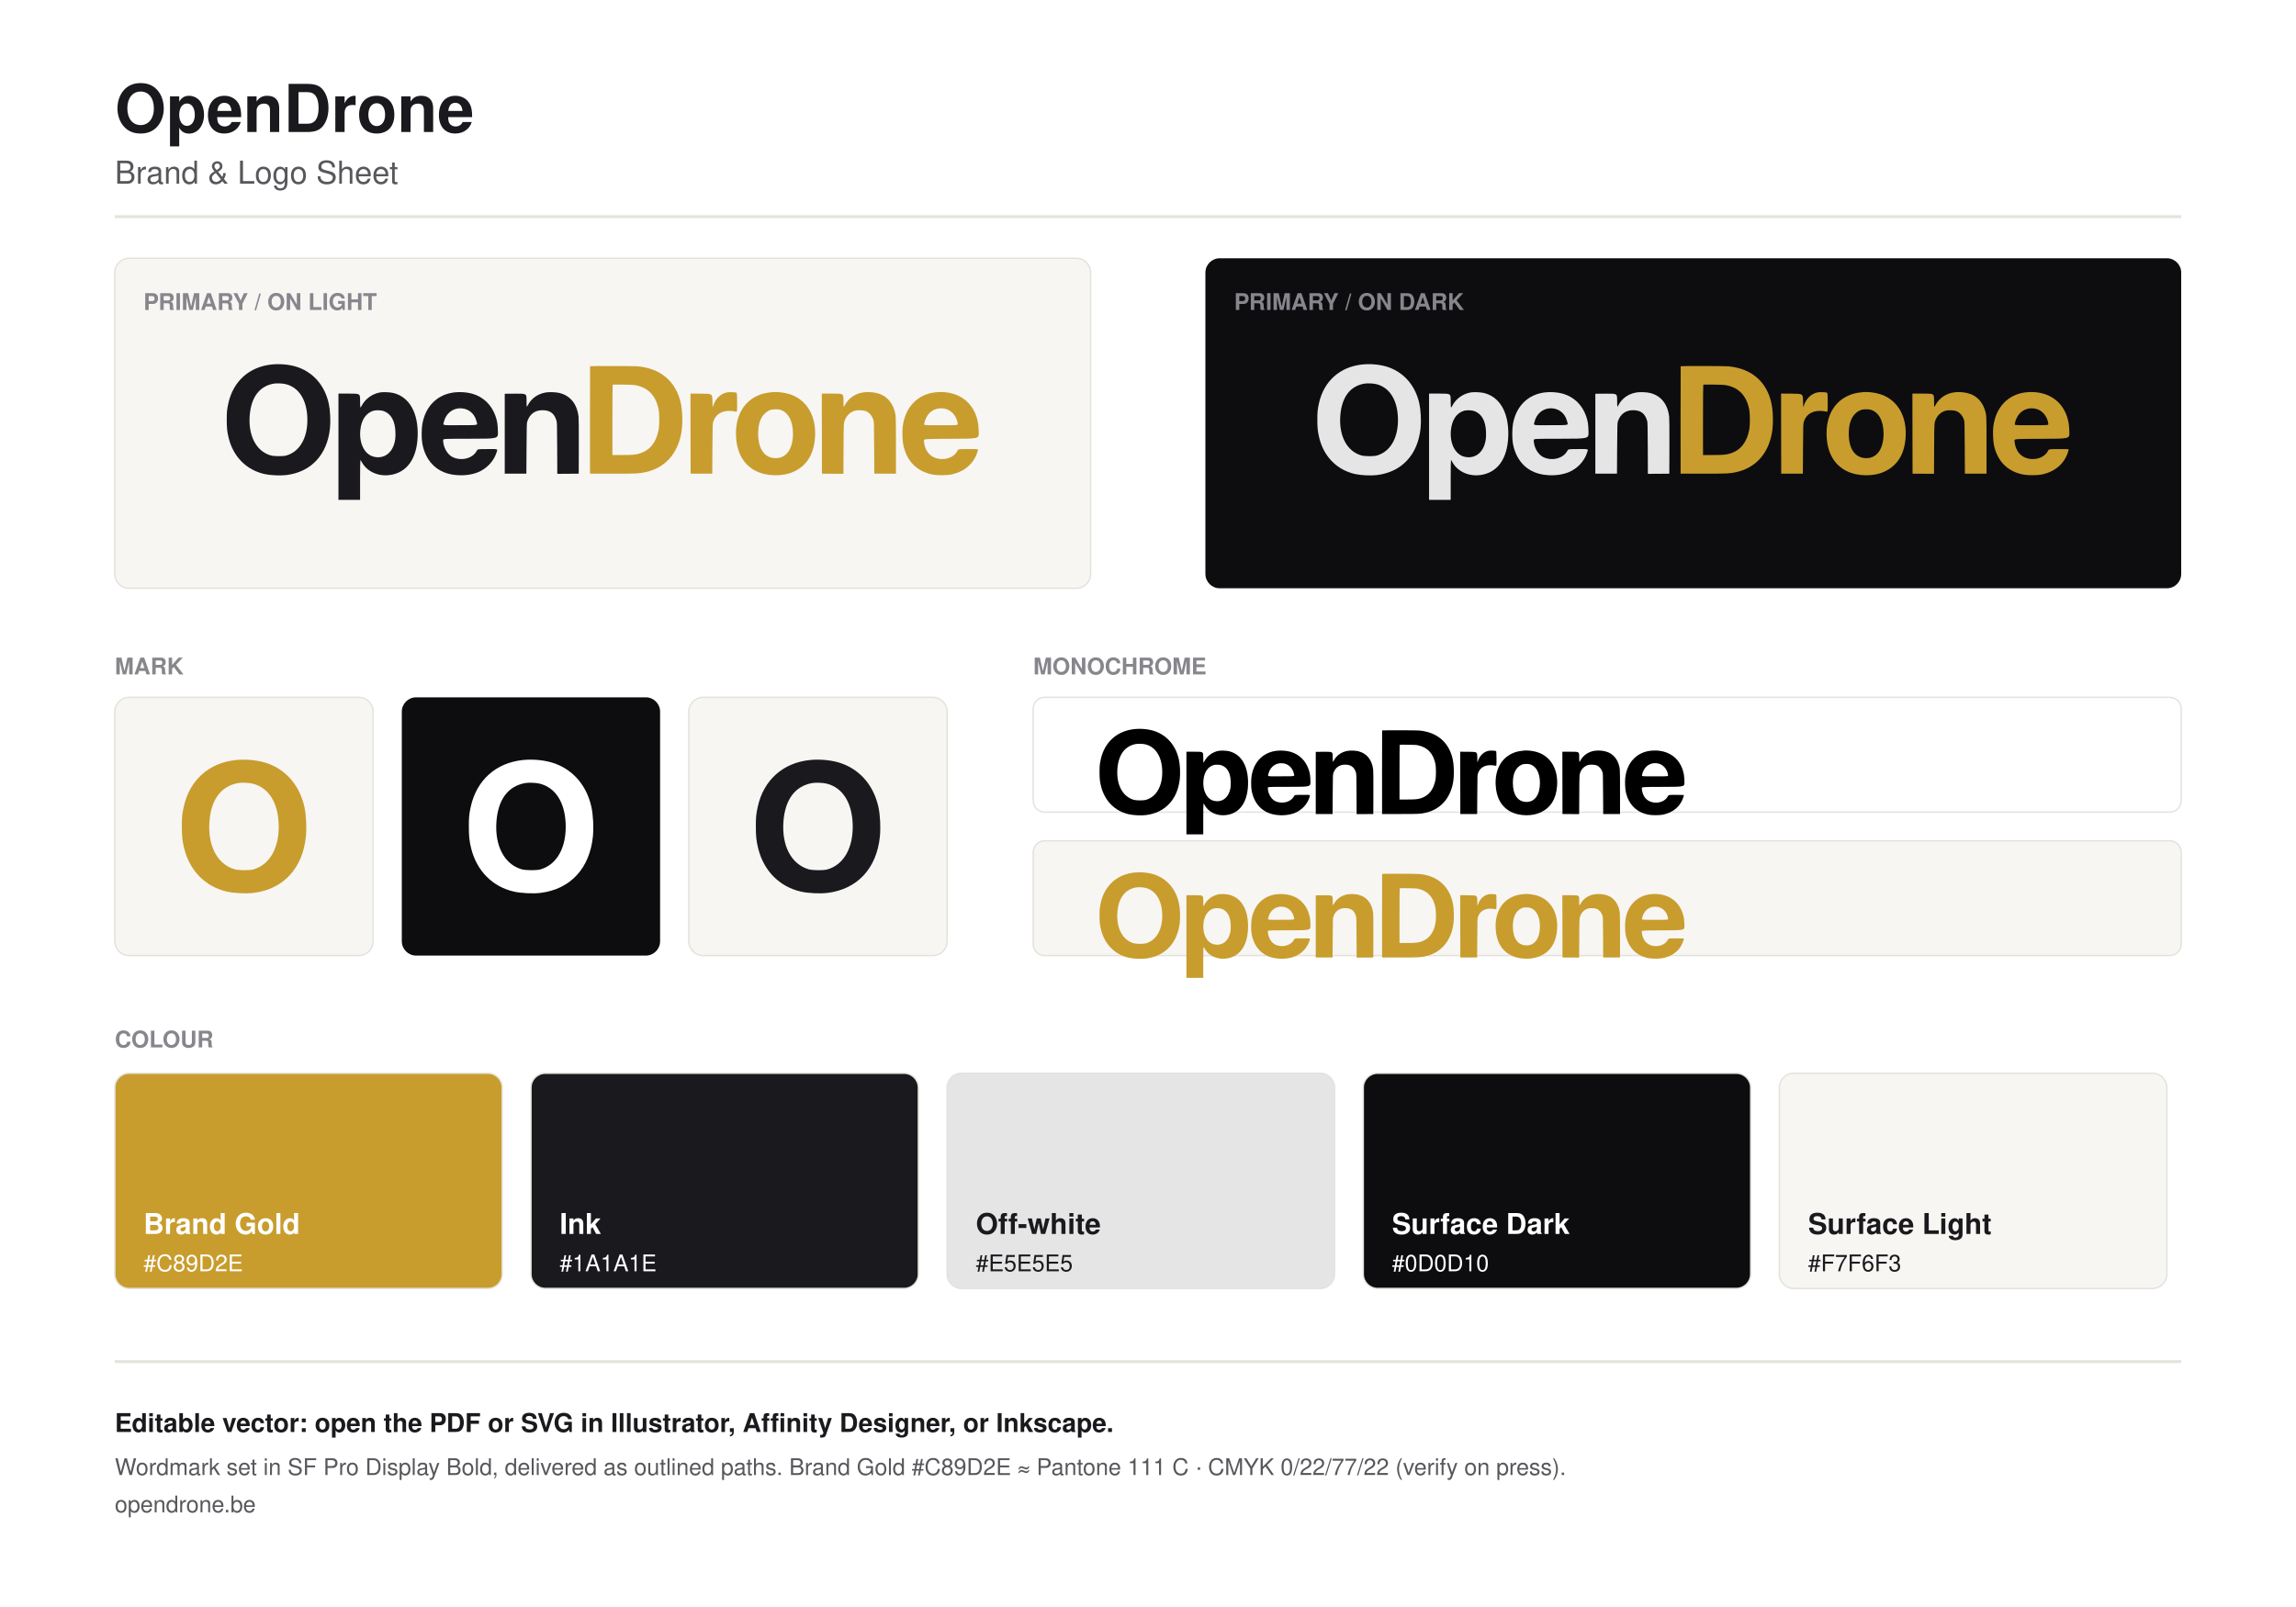
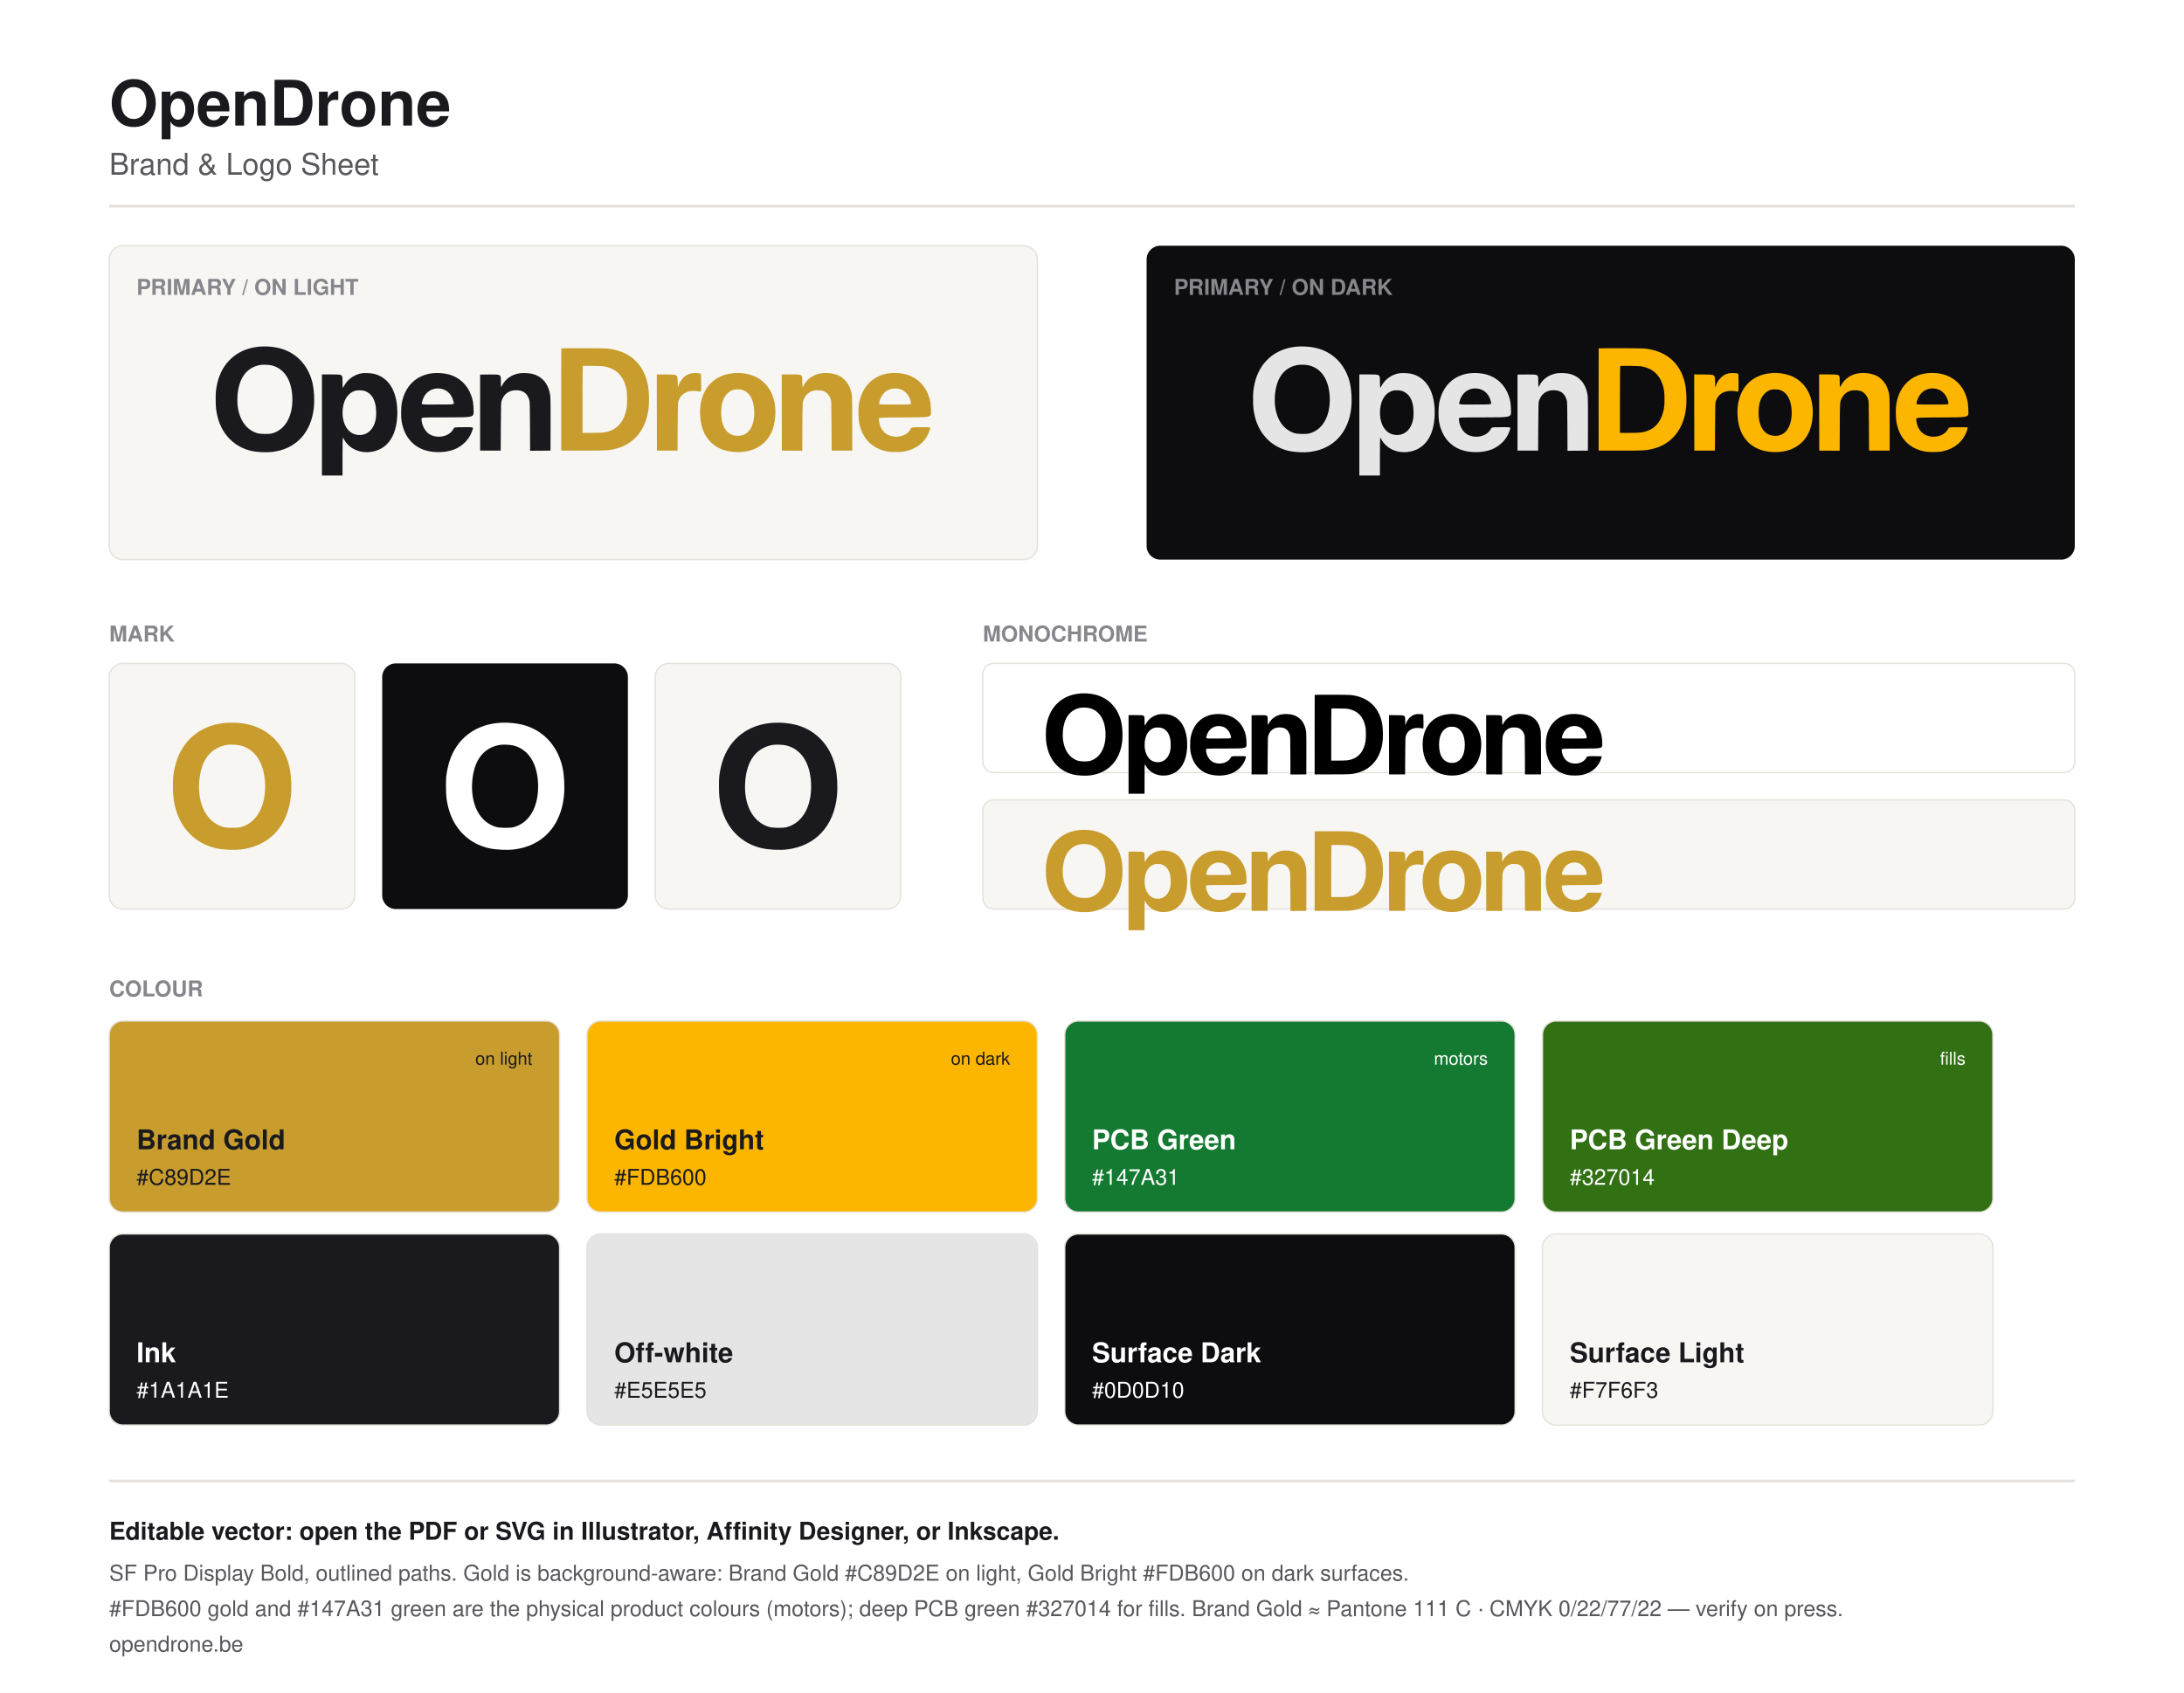
- <svg xmlns="http://www.w3.org/2000/svg" viewBox="0 0 1600 1120" font-family="SF Pro Display, Helvetica, Arial, sans-serif">
-   <rect width="1600" height="1120" fill="#ffffff" />
+ <svg xmlns="http://www.w3.org/2000/svg" viewBox="0 0 1600 1240" font-family="SF Pro Display, Helvetica, Arial, sans-serif">
+   <rect width="1600" height="1240" fill="#ffffff" />
  <text x="80" y="92" font-size="46" fill="#1a1a1e" font-weight="700" text-anchor="start" font-family="SF Pro Display, Helvetica, Arial, sans-serif">OpenDrone</text>
  <text x="80" y="128" font-size="22" fill="#57575c" font-weight="400" text-anchor="start" font-family="SF Pro Display, Helvetica, Arial, sans-serif">Brand &amp; Logo Sheet</text>
  <rect x="80" y="150" width="1440" height="2" fill="#e5e2dc" />
  <rect x="80" y="180" width="680" height="230" rx="10" fill="#f7f6f3" stroke="#e5e2dc" />
  <svg x="150" y="250" width="540" height="102.15" viewBox="-36 -17.32 2472 467.64">
    <g transform="translate(0,433) scale(0.1,-0.1)" fill-rule="evenodd">
      <path fill="#1a1a1e" d="M1440 4319 c-715 -74 -1228 -534 -1383 -1240 -43 -197 -52 -281 -51 -529 0 -261 14 -388 65 -590 151 -590 565 -1005 1132 -1135 189 -43 510 -59 707 -34 792 98 1304 650 1390 1498 23 237 7 569 -39 781 -122 555 -466 969 -961 1153 -241 89 -567 126 -860 96z m455 -629 c412 -106 660 -495 682 -1065 24 -628 -234 -1090 -677 -1212 -103 -28 -388 -26 -493 5 -459 133 -718 627 -668 1273 46 580 305 929 754 1015 100 19 298 11 402 -16z" />
      <path fill="#1a1a1e" d="M4910 3429 c-254 -39 -488 -206 -601 -431 -16 -32 -34 -56 -39 -53 -6 4 -10 95 -10 226 0 219 0 219 -345 219 l-345 0 0 -1695 0 -1695 345 0 345 0 0 629 c0 392 4 632 10 636 5 3 19 -14 31 -37 157 -309 504 -481 884 -439 558 63 887 510 912 1241 25 744 -263 1255 -778 1380 -99 24 -312 34 -409 19z m102 -596 c235 -86 364 -313 375 -665 6 -181 -5 -284 -47 -408 -102 -307 -359 -458 -651 -382 -290 76 -464 427 -421 851 32 326 187 550 425 616 76 21 245 15 319 -12z" />
      <path fill="#1a1a1e" d="M7262 3428 c-536 -67 -908 -433 -1014 -997 -29 -151 -31 -473 -5 -621 97 -556 443 -918 957 -1003 292 -49 599 -20 832 78 270 114 488 345 576 611 46 137 75 124 -282 124 -315 0 -315 0 -347 -60 -130 -245 -504 -334 -781 -188 -161 85 -288 318 -288 528 0 50 0 50 876 50 877 0 877 0 871 223 -6 244 -21 342 -78 504 -126 356 -386 606 -736 709 -167 48 -397 65 -581 42z m326 -523 c192 -46 334 -192 386 -400 33 -134 93 -120 -516 -123 -613 -3 -555 -15 -522 112 78 308 353 481 652 411z" />
      <path fill="#1a1a1e" d="M10185 3426 c-252 -42 -460 -187 -570 -399 -16 -31 -33 -57 -37 -57 -5 0 -8 95 -8 210 0 210 0 210 -347 208 l-348 -3 0 -1275 0 -1275 345 0 345 0 5 805 c5 744 7 809 24 860 78 237 245 360 486 360 241 0 379 -104 446 -335 16 -54 18 -137 22 -878 l3 -817 342 2 342 3 3 860 c2 569 -1 892 -8 955 -46 406 -262 675 -610 760 -110 27 -323 35 -435 16z" />
      <path fill="#c89d2e" d="M11597 4263 c-2 -5 -4 -777 -3 -1718 l1 -1710 735 0 c770 0 823 3 1029 47 621 132 1034 585 1150 1258 48 281 40 684 -19 952 -153 685 -637 1098 -1366 1168 -125 12 -1521 14 -1527 3z m1478 -611 c397 -87 630 -345 712 -786 24 -128 24 -483 0 -616 -74 -406 -268 -657 -589 -765 -135 -45 -243 -55 -580 -55 l-308 0 0 1118 c0 615 3 1122 8 1126 4 5 156 6 337 3 278 -4 344 -8 420 -25z" />
      <path fill="#c89d2e" d="M15953 3426 c-202 -47 -360 -205 -431 -435 -17 -56 -17 -56 -22 169 -5 225 -5 225 -353 228 l-347 2 2 -1277 3 -1278 345 0 345 0 5 800 c5 800 5 800 32 874 68 186 198 290 401 322 82 13 226 6 305 -14 52 -14 52 -14 50 291 -3 306 -3 306 -33 314 -58 17 -237 19 -302 4z" />
      <path fill="#c89d2e" d="M17375 3433 c-205 -24 -314 -52 -452 -118 -452 -214 -694 -674 -670 -1275 22 -536 239 -920 634 -1119 350 -176 867 -184 1218 -17 406 192 625 544 667 1068 49 623 -198 1122 -666 1344 -202 95 -505 144 -731 117z m264 -554 c269 -62 431 -351 431 -769 0 -482 -208 -779 -547 -780 -355 0 -563 286 -563 777 0 305 70 515 217 653 62 58 140 103 210 119 53 12 199 13 252 0z" />
      <path fill="#c89d2e" d="M20321 3429 c-259 -33 -487 -191 -600 -416 -12 -24 -26 -43 -31 -43 -6 0 -10 80 -10 210 0 210 0 210 -345 210 l-345 0 2 -1277 3 -1278 342 -2 342 -2 4 792 c4 858 3 834 61 962 63 136 190 237 334 266 78 15 240 7 302 -15 116 -42 207 -141 252 -275 23 -66 23 -68 28 -896 l5 -830 345 0 345 0 0 900 c0 977 0 968 -57 1145 -60 187 -179 343 -335 439 -156 96 -412 140 -642 110z" />
      <path fill="#c89d2e" d="M22600 3429 c-566 -65 -963 -492 -1030 -1107 -17 -153 -7 -435 19 -563 108 -529 439 -861 954 -955 127 -24 416 -23 547 0 439 79 759 352 870 743 10 34 16 64 12 67 -3 3 -145 6 -316 6 -311 0 -311 0 -345 -65 -149 -289 -642 -344 -887 -99 -103 102 -167 258 -176 429 -3 60 -3 60 876 63 879 2 879 2 873 205 -6 224 -22 339 -69 487 -179 561 -686 862 -1328 789z m329 -524 c206 -49 366 -239 397 -475 7 -50 7 -50 -535 -50 -541 0 -541 0 -535 43 20 132 90 272 181 358 126 120 310 167 492 124z" />
    </g>
  </svg>
  <text x="100" y="216" font-size="16" fill="#86868c" font-weight="600" text-anchor="start" font-family="SF Pro Display, Helvetica, Arial, sans-serif">PRIMARY / ON LIGHT</text>
  <rect x="840" y="180" width="680" height="230" rx="10" fill="#0d0d10" />
  <svg x="910" y="250" width="540" height="102.15" viewBox="-36 -17.32 2472 467.64">
    <g transform="translate(0,433) scale(0.1,-0.1)" fill-rule="evenodd">
      <path fill="#e5e5e5" d="M1440 4319 c-715 -74 -1228 -534 -1383 -1240 -43 -197 -52 -281 -51 -529 0 -261 14 -388 65 -590 151 -590 565 -1005 1132 -1135 189 -43 510 -59 707 -34 792 98 1304 650 1390 1498 23 237 7 569 -39 781 -122 555 -466 969 -961 1153 -241 89 -567 126 -860 96z m455 -629 c412 -106 660 -495 682 -1065 24 -628 -234 -1090 -677 -1212 -103 -28 -388 -26 -493 5 -459 133 -718 627 -668 1273 46 580 305 929 754 1015 100 19 298 11 402 -16z" />
      <path fill="#e5e5e5" d="M4910 3429 c-254 -39 -488 -206 -601 -431 -16 -32 -34 -56 -39 -53 -6 4 -10 95 -10 226 0 219 0 219 -345 219 l-345 0 0 -1695 0 -1695 345 0 345 0 0 629 c0 392 4 632 10 636 5 3 19 -14 31 -37 157 -309 504 -481 884 -439 558 63 887 510 912 1241 25 744 -263 1255 -778 1380 -99 24 -312 34 -409 19z m102 -596 c235 -86 364 -313 375 -665 6 -181 -5 -284 -47 -408 -102 -307 -359 -458 -651 -382 -290 76 -464 427 -421 851 32 326 187 550 425 616 76 21 245 15 319 -12z" />
      <path fill="#e5e5e5" d="M7262 3428 c-536 -67 -908 -433 -1014 -997 -29 -151 -31 -473 -5 -621 97 -556 443 -918 957 -1003 292 -49 599 -20 832 78 270 114 488 345 576 611 46 137 75 124 -282 124 -315 0 -315 0 -347 -60 -130 -245 -504 -334 -781 -188 -161 85 -288 318 -288 528 0 50 0 50 876 50 877 0 877 0 871 223 -6 244 -21 342 -78 504 -126 356 -386 606 -736 709 -167 48 -397 65 -581 42z m326 -523 c192 -46 334 -192 386 -400 33 -134 93 -120 -516 -123 -613 -3 -555 -15 -522 112 78 308 353 481 652 411z" />
      <path fill="#e5e5e5" d="M10185 3426 c-252 -42 -460 -187 -570 -399 -16 -31 -33 -57 -37 -57 -5 0 -8 95 -8 210 0 210 0 210 -347 208 l-348 -3 0 -1275 0 -1275 345 0 345 0 5 805 c5 744 7 809 24 860 78 237 245 360 486 360 241 0 379 -104 446 -335 16 -54 18 -137 22 -878 l3 -817 342 2 342 3 3 860 c2 569 -1 892 -8 955 -46 406 -262 675 -610 760 -110 27 -323 35 -435 16z" />
-       <path fill="#c89d2e" d="M11597 4263 c-2 -5 -4 -777 -3 -1718 l1 -1710 735 0 c770 0 823 3 1029 47 621 132 1034 585 1150 1258 48 281 40 684 -19 952 -153 685 -637 1098 -1366 1168 -125 12 -1521 14 -1527 3z m1478 -611 c397 -87 630 -345 712 -786 24 -128 24 -483 0 -616 -74 -406 -268 -657 -589 -765 -135 -45 -243 -55 -580 -55 l-308 0 0 1118 c0 615 3 1122 8 1126 4 5 156 6 337 3 278 -4 344 -8 420 -25z" />
-       <path fill="#c89d2e" d="M15953 3426 c-202 -47 -360 -205 -431 -435 -17 -56 -17 -56 -22 169 -5 225 -5 225 -353 228 l-347 2 2 -1277 3 -1278 345 0 345 0 5 800 c5 800 5 800 32 874 68 186 198 290 401 322 82 13 226 6 305 -14 52 -14 52 -14 50 291 -3 306 -3 306 -33 314 -58 17 -237 19 -302 4z" />
-       <path fill="#c89d2e" d="M17375 3433 c-205 -24 -314 -52 -452 -118 -452 -214 -694 -674 -670 -1275 22 -536 239 -920 634 -1119 350 -176 867 -184 1218 -17 406 192 625 544 667 1068 49 623 -198 1122 -666 1344 -202 95 -505 144 -731 117z m264 -554 c269 -62 431 -351 431 -769 0 -482 -208 -779 -547 -780 -355 0 -563 286 -563 777 0 305 70 515 217 653 62 58 140 103 210 119 53 12 199 13 252 0z" />
-       <path fill="#c89d2e" d="M20321 3429 c-259 -33 -487 -191 -600 -416 -12 -24 -26 -43 -31 -43 -6 0 -10 80 -10 210 0 210 0 210 -345 210 l-345 0 2 -1277 3 -1278 342 -2 342 -2 4 792 c4 858 3 834 61 962 63 136 190 237 334 266 78 15 240 7 302 -15 116 -42 207 -141 252 -275 23 -66 23 -68 28 -896 l5 -830 345 0 345 0 0 900 c0 977 0 968 -57 1145 -60 187 -179 343 -335 439 -156 96 -412 140 -642 110z" />
-       <path fill="#c89d2e" d="M22600 3429 c-566 -65 -963 -492 -1030 -1107 -17 -153 -7 -435 19 -563 108 -529 439 -861 954 -955 127 -24 416 -23 547 0 439 79 759 352 870 743 10 34 16 64 12 67 -3 3 -145 6 -316 6 -311 0 -311 0 -345 -65 -149 -289 -642 -344 -887 -99 -103 102 -167 258 -176 429 -3 60 -3 60 876 63 879 2 879 2 873 205 -6 224 -22 339 -69 487 -179 561 -686 862 -1328 789z m329 -524 c206 -49 366 -239 397 -475 7 -50 7 -50 -535 -50 -541 0 -541 0 -535 43 20 132 90 272 181 358 126 120 310 167 492 124z" />
+       <path fill="#fdb600" d="M11597 4263 c-2 -5 -4 -777 -3 -1718 l1 -1710 735 0 c770 0 823 3 1029 47 621 132 1034 585 1150 1258 48 281 40 684 -19 952 -153 685 -637 1098 -1366 1168 -125 12 -1521 14 -1527 3z m1478 -611 c397 -87 630 -345 712 -786 24 -128 24 -483 0 -616 -74 -406 -268 -657 -589 -765 -135 -45 -243 -55 -580 -55 l-308 0 0 1118 c0 615 3 1122 8 1126 4 5 156 6 337 3 278 -4 344 -8 420 -25z" />
+       <path fill="#fdb600" d="M15953 3426 c-202 -47 -360 -205 -431 -435 -17 -56 -17 -56 -22 169 -5 225 -5 225 -353 228 l-347 2 2 -1277 3 -1278 345 0 345 0 5 800 c5 800 5 800 32 874 68 186 198 290 401 322 82 13 226 6 305 -14 52 -14 52 -14 50 291 -3 306 -3 306 -33 314 -58 17 -237 19 -302 4z" />
+       <path fill="#fdb600" d="M17375 3433 c-205 -24 -314 -52 -452 -118 -452 -214 -694 -674 -670 -1275 22 -536 239 -920 634 -1119 350 -176 867 -184 1218 -17 406 192 625 544 667 1068 49 623 -198 1122 -666 1344 -202 95 -505 144 -731 117z m264 -554 c269 -62 431 -351 431 -769 0 -482 -208 -779 -547 -780 -355 0 -563 286 -563 777 0 305 70 515 217 653 62 58 140 103 210 119 53 12 199 13 252 0z" />
+       <path fill="#fdb600" d="M20321 3429 c-259 -33 -487 -191 -600 -416 -12 -24 -26 -43 -31 -43 -6 0 -10 80 -10 210 0 210 0 210 -345 210 l-345 0 2 -1277 3 -1278 342 -2 342 -2 4 792 c4 858 3 834 61 962 63 136 190 237 334 266 78 15 240 7 302 -15 116 -42 207 -141 252 -275 23 -66 23 -68 28 -896 l5 -830 345 0 345 0 0 900 c0 977 0 968 -57 1145 -60 187 -179 343 -335 439 -156 96 -412 140 -642 110z" />
+       <path fill="#fdb600" d="M22600 3429 c-566 -65 -963 -492 -1030 -1107 -17 -153 -7 -435 19 -563 108 -529 439 -861 954 -955 127 -24 416 -23 547 0 439 79 759 352 870 743 10 34 16 64 12 67 -3 3 -145 6 -316 6 -311 0 -311 0 -345 -65 -149 -289 -642 -344 -887 -99 -103 102 -167 258 -176 429 -3 60 -3 60 876 63 879 2 879 2 873 205 -6 224 -22 339 -69 487 -179 561 -686 862 -1328 789z m329 -524 c206 -49 366 -239 397 -475 7 -50 7 -50 -535 -50 -541 0 -541 0 -535 43 20 132 90 272 181 358 126 120 310 167 492 124z" />
    </g>
  </svg>
  <text x="860" y="216" font-size="16" fill="#86868c" font-weight="600" text-anchor="start" font-family="SF Pro Display, Helvetica, Arial, sans-serif">PRIMARY / ON DARK</text>
  <text x="80" y="470" font-size="16" fill="#86868c" font-weight="600" text-anchor="start" font-family="SF Pro Display, Helvetica, Arial, sans-serif">MARK</text>
  <rect x="80" y="486" width="180" height="180" rx="10" fill="#f7f6f3" stroke="#e5e2dc" />
  <svg x="120" y="526" width="100" height="100" viewBox="-25 -13 381 381">
    <g transform="translate(0,433) scale(0.1,-0.1)" fill="#c89d2e" fill-rule="evenodd">
      <path d="M1440 4319 c-715 -74 -1228 -534 -1383 -1240 -43 -197 -52 -281 -51 -529 0 -261 14 -388 65 -590 151 -590 565 -1005 1132 -1135 189 -43 510 -59 707 -34 792 98 1304 650 1390 1498 23 237 7 569 -39 781 -122 555 -466 969 -961 1153 -241 89 -567 126 -860 96z m455 -629 c412 -106 660 -495 682 -1065 24 -628 -234 -1090 -677 -1212 -103 -28 -388 -26 -493 5 -459 133 -718 627 -668 1273 46 580 305 929 754 1015 100 19 298 11 402 -16z" />
    </g>
  </svg>
  <rect x="280" y="486" width="180" height="180" rx="10" fill="#0d0d10" />
  <svg x="320" y="526" width="100" height="100" viewBox="-25 -13 381 381">
    <g transform="translate(0,433) scale(0.1,-0.1)" fill="#ffffff" fill-rule="evenodd">
      <path d="M1440 4319 c-715 -74 -1228 -534 -1383 -1240 -43 -197 -52 -281 -51 -529 0 -261 14 -388 65 -590 151 -590 565 -1005 1132 -1135 189 -43 510 -59 707 -34 792 98 1304 650 1390 1498 23 237 7 569 -39 781 -122 555 -466 969 -961 1153 -241 89 -567 126 -860 96z m455 -629 c412 -106 660 -495 682 -1065 24 -628 -234 -1090 -677 -1212 -103 -28 -388 -26 -493 5 -459 133 -718 627 -668 1273 46 580 305 929 754 1015 100 19 298 11 402 -16z" />
    </g>
  </svg>
  <rect x="480" y="486" width="180" height="180" rx="10" fill="#f7f6f3" stroke="#e5e2dc" />
  <svg x="520" y="526" width="100" height="100" viewBox="-25 -13 381 381">
    <g transform="translate(0,433) scale(0.1,-0.1)" fill="#1a1a1e" fill-rule="evenodd">
      <path d="M1440 4319 c-715 -74 -1228 -534 -1383 -1240 -43 -197 -52 -281 -51 -529 0 -261 14 -388 65 -590 151 -590 565 -1005 1132 -1135 189 -43 510 -59 707 -34 792 98 1304 650 1390 1498 23 237 7 569 -39 781 -122 555 -466 969 -961 1153 -241 89 -567 126 -860 96z m455 -629 c412 -106 660 -495 682 -1065 24 -628 -234 -1090 -677 -1212 -103 -28 -388 -26 -493 5 -459 133 -718 627 -668 1273 46 580 305 929 754 1015 100 19 298 11 402 -16z" />
    </g>
  </svg>
  <text x="720" y="470" font-size="16" fill="#86868c" font-weight="600" text-anchor="start" font-family="SF Pro Display, Helvetica, Arial, sans-serif">MONOCHROME</text>
  <rect x="720" y="486" width="800" height="80" rx="8" fill="#ffffff" stroke="#e5e2dc" />
  <svg x="760" y="505" width="420" height="79.45" viewBox="-36 -17.32 2472 467.64">
    <g transform="translate(0,433) scale(0.1,-0.1)" fill-rule="evenodd">
      <path fill="#000000" d="M1440 4319 c-715 -74 -1228 -534 -1383 -1240 -43 -197 -52 -281 -51 -529 0 -261 14 -388 65 -590 151 -590 565 -1005 1132 -1135 189 -43 510 -59 707 -34 792 98 1304 650 1390 1498 23 237 7 569 -39 781 -122 555 -466 969 -961 1153 -241 89 -567 126 -860 96z m455 -629 c412 -106 660 -495 682 -1065 24 -628 -234 -1090 -677 -1212 -103 -28 -388 -26 -493 5 -459 133 -718 627 -668 1273 46 580 305 929 754 1015 100 19 298 11 402 -16z" />
      <path fill="#000000" d="M4910 3429 c-254 -39 -488 -206 -601 -431 -16 -32 -34 -56 -39 -53 -6 4 -10 95 -10 226 0 219 0 219 -345 219 l-345 0 0 -1695 0 -1695 345 0 345 0 0 629 c0 392 4 632 10 636 5 3 19 -14 31 -37 157 -309 504 -481 884 -439 558 63 887 510 912 1241 25 744 -263 1255 -778 1380 -99 24 -312 34 -409 19z m102 -596 c235 -86 364 -313 375 -665 6 -181 -5 -284 -47 -408 -102 -307 -359 -458 -651 -382 -290 76 -464 427 -421 851 32 326 187 550 425 616 76 21 245 15 319 -12z" />
      <path fill="#000000" d="M7262 3428 c-536 -67 -908 -433 -1014 -997 -29 -151 -31 -473 -5 -621 97 -556 443 -918 957 -1003 292 -49 599 -20 832 78 270 114 488 345 576 611 46 137 75 124 -282 124 -315 0 -315 0 -347 -60 -130 -245 -504 -334 -781 -188 -161 85 -288 318 -288 528 0 50 0 50 876 50 877 0 877 0 871 223 -6 244 -21 342 -78 504 -126 356 -386 606 -736 709 -167 48 -397 65 -581 42z m326 -523 c192 -46 334 -192 386 -400 33 -134 93 -120 -516 -123 -613 -3 -555 -15 -522 112 78 308 353 481 652 411z" />
      <path fill="#000000" d="M10185 3426 c-252 -42 -460 -187 -570 -399 -16 -31 -33 -57 -37 -57 -5 0 -8 95 -8 210 0 210 0 210 -347 208 l-348 -3 0 -1275 0 -1275 345 0 345 0 5 805 c5 744 7 809 24 860 78 237 245 360 486 360 241 0 379 -104 446 -335 16 -54 18 -137 22 -878 l3 -817 342 2 342 3 3 860 c2 569 -1 892 -8 955 -46 406 -262 675 -610 760 -110 27 -323 35 -435 16z" />
      <path fill="#000000" d="M11597 4263 c-2 -5 -4 -777 -3 -1718 l1 -1710 735 0 c770 0 823 3 1029 47 621 132 1034 585 1150 1258 48 281 40 684 -19 952 -153 685 -637 1098 -1366 1168 -125 12 -1521 14 -1527 3z m1478 -611 c397 -87 630 -345 712 -786 24 -128 24 -483 0 -616 -74 -406 -268 -657 -589 -765 -135 -45 -243 -55 -580 -55 l-308 0 0 1118 c0 615 3 1122 8 1126 4 5 156 6 337 3 278 -4 344 -8 420 -25z" />
      <path fill="#000000" d="M15953 3426 c-202 -47 -360 -205 -431 -435 -17 -56 -17 -56 -22 169 -5 225 -5 225 -353 228 l-347 2 2 -1277 3 -1278 345 0 345 0 5 800 c5 800 5 800 32 874 68 186 198 290 401 322 82 13 226 6 305 -14 52 -14 52 -14 50 291 -3 306 -3 306 -33 314 -58 17 -237 19 -302 4z" />
      <path fill="#000000" d="M17375 3433 c-205 -24 -314 -52 -452 -118 -452 -214 -694 -674 -670 -1275 22 -536 239 -920 634 -1119 350 -176 867 -184 1218 -17 406 192 625 544 667 1068 49 623 -198 1122 -666 1344 -202 95 -505 144 -731 117z m264 -554 c269 -62 431 -351 431 -769 0 -482 -208 -779 -547 -780 -355 0 -563 286 -563 777 0 305 70 515 217 653 62 58 140 103 210 119 53 12 199 13 252 0z" />
      <path fill="#000000" d="M20321 3429 c-259 -33 -487 -191 -600 -416 -12 -24 -26 -43 -31 -43 -6 0 -10 80 -10 210 0 210 0 210 -345 210 l-345 0 2 -1277 3 -1278 342 -2 342 -2 4 792 c4 858 3 834 61 962 63 136 190 237 334 266 78 15 240 7 302 -15 116 -42 207 -141 252 -275 23 -66 23 -68 28 -896 l5 -830 345 0 345 0 0 900 c0 977 0 968 -57 1145 -60 187 -179 343 -335 439 -156 96 -412 140 -642 110z" />
      <path fill="#000000" d="M22600 3429 c-566 -65 -963 -492 -1030 -1107 -17 -153 -7 -435 19 -563 108 -529 439 -861 954 -955 127 -24 416 -23 547 0 439 79 759 352 870 743 10 34 16 64 12 67 -3 3 -145 6 -316 6 -311 0 -311 0 -345 -65 -149 -289 -642 -344 -887 -99 -103 102 -167 258 -176 429 -3 60 -3 60 876 63 879 2 879 2 873 205 -6 224 -22 339 -69 487 -179 561 -686 862 -1328 789z m329 -524 c206 -49 366 -239 397 -475 7 -50 7 -50 -535 -50 -541 0 -541 0 -535 43 20 132 90 272 181 358 126 120 310 167 492 124z" />
    </g>
  </svg>
  <rect x="720" y="586" width="800" height="80" rx="8" fill="#f7f6f3" stroke="#e5e2dc" />
  <svg x="760" y="605" width="420" height="79.45" viewBox="-36 -17.32 2472 467.64">
    <g transform="translate(0,433) scale(0.1,-0.1)" fill-rule="evenodd">
      <path fill="#c89d2e" d="M1440 4319 c-715 -74 -1228 -534 -1383 -1240 -43 -197 -52 -281 -51 -529 0 -261 14 -388 65 -590 151 -590 565 -1005 1132 -1135 189 -43 510 -59 707 -34 792 98 1304 650 1390 1498 23 237 7 569 -39 781 -122 555 -466 969 -961 1153 -241 89 -567 126 -860 96z m455 -629 c412 -106 660 -495 682 -1065 24 -628 -234 -1090 -677 -1212 -103 -28 -388 -26 -493 5 -459 133 -718 627 -668 1273 46 580 305 929 754 1015 100 19 298 11 402 -16z" />
      <path fill="#c89d2e" d="M4910 3429 c-254 -39 -488 -206 -601 -431 -16 -32 -34 -56 -39 -53 -6 4 -10 95 -10 226 0 219 0 219 -345 219 l-345 0 0 -1695 0 -1695 345 0 345 0 0 629 c0 392 4 632 10 636 5 3 19 -14 31 -37 157 -309 504 -481 884 -439 558 63 887 510 912 1241 25 744 -263 1255 -778 1380 -99 24 -312 34 -409 19z m102 -596 c235 -86 364 -313 375 -665 6 -181 -5 -284 -47 -408 -102 -307 -359 -458 -651 -382 -290 76 -464 427 -421 851 32 326 187 550 425 616 76 21 245 15 319 -12z" />
      <path fill="#c89d2e" d="M7262 3428 c-536 -67 -908 -433 -1014 -997 -29 -151 -31 -473 -5 -621 97 -556 443 -918 957 -1003 292 -49 599 -20 832 78 270 114 488 345 576 611 46 137 75 124 -282 124 -315 0 -315 0 -347 -60 -130 -245 -504 -334 -781 -188 -161 85 -288 318 -288 528 0 50 0 50 876 50 877 0 877 0 871 223 -6 244 -21 342 -78 504 -126 356 -386 606 -736 709 -167 48 -397 65 -581 42z m326 -523 c192 -46 334 -192 386 -400 33 -134 93 -120 -516 -123 -613 -3 -555 -15 -522 112 78 308 353 481 652 411z" />
      <path fill="#c89d2e" d="M10185 3426 c-252 -42 -460 -187 -570 -399 -16 -31 -33 -57 -37 -57 -5 0 -8 95 -8 210 0 210 0 210 -347 208 l-348 -3 0 -1275 0 -1275 345 0 345 0 5 805 c5 744 7 809 24 860 78 237 245 360 486 360 241 0 379 -104 446 -335 16 -54 18 -137 22 -878 l3 -817 342 2 342 3 3 860 c2 569 -1 892 -8 955 -46 406 -262 675 -610 760 -110 27 -323 35 -435 16z" />
      <path fill="#c89d2e" d="M11597 4263 c-2 -5 -4 -777 -3 -1718 l1 -1710 735 0 c770 0 823 3 1029 47 621 132 1034 585 1150 1258 48 281 40 684 -19 952 -153 685 -637 1098 -1366 1168 -125 12 -1521 14 -1527 3z m1478 -611 c397 -87 630 -345 712 -786 24 -128 24 -483 0 -616 -74 -406 -268 -657 -589 -765 -135 -45 -243 -55 -580 -55 l-308 0 0 1118 c0 615 3 1122 8 1126 4 5 156 6 337 3 278 -4 344 -8 420 -25z" />
      <path fill="#c89d2e" d="M15953 3426 c-202 -47 -360 -205 -431 -435 -17 -56 -17 -56 -22 169 -5 225 -5 225 -353 228 l-347 2 2 -1277 3 -1278 345 0 345 0 5 800 c5 800 5 800 32 874 68 186 198 290 401 322 82 13 226 6 305 -14 52 -14 52 -14 50 291 -3 306 -3 306 -33 314 -58 17 -237 19 -302 4z" />
      <path fill="#c89d2e" d="M17375 3433 c-205 -24 -314 -52 -452 -118 -452 -214 -694 -674 -670 -1275 22 -536 239 -920 634 -1119 350 -176 867 -184 1218 -17 406 192 625 544 667 1068 49 623 -198 1122 -666 1344 -202 95 -505 144 -731 117z m264 -554 c269 -62 431 -351 431 -769 0 -482 -208 -779 -547 -780 -355 0 -563 286 -563 777 0 305 70 515 217 653 62 58 140 103 210 119 53 12 199 13 252 0z" />
      <path fill="#c89d2e" d="M20321 3429 c-259 -33 -487 -191 -600 -416 -12 -24 -26 -43 -31 -43 -6 0 -10 80 -10 210 0 210 0 210 -345 210 l-345 0 2 -1277 3 -1278 342 -2 342 -2 4 792 c4 858 3 834 61 962 63 136 190 237 334 266 78 15 240 7 302 -15 116 -42 207 -141 252 -275 23 -66 23 -68 28 -896 l5 -830 345 0 345 0 0 900 c0 977 0 968 -57 1145 -60 187 -179 343 -335 439 -156 96 -412 140 -642 110z" />
      <path fill="#c89d2e" d="M22600 3429 c-566 -65 -963 -492 -1030 -1107 -17 -153 -7 -435 19 -563 108 -529 439 -861 954 -955 127 -24 416 -23 547 0 439 79 759 352 870 743 10 34 16 64 12 67 -3 3 -145 6 -316 6 -311 0 -311 0 -345 -65 -149 -289 -642 -344 -887 -99 -103 102 -167 258 -176 429 -3 60 -3 60 876 63 879 2 879 2 873 205 -6 224 -22 339 -69 487 -179 561 -686 862 -1328 789z m329 -524 c206 -49 366 -239 397 -475 7 -50 7 -50 -535 -50 -541 0 -541 0 -535 43 20 132 90 272 181 358 126 120 310 167 492 124z" />
    </g>
  </svg>
  <text x="80" y="730" font-size="16" fill="#86868c" font-weight="600" text-anchor="start" font-family="SF Pro Display, Helvetica, Arial, sans-serif">COLOUR</text>
-   <rect x="80" y="748" width="270" height="150" rx="10" fill="#c89d2e" stroke="#e5e2dc" />
-   <text x="100" y="860" font-size="20" fill="#ffffff" font-weight="600" text-anchor="start" font-family="SF Pro Display, Helvetica, Arial, sans-serif">Brand Gold</text>
-   <text x="100" y="886" font-size="16" fill="#ffffff" font-weight="400" text-anchor="start" font-family="SF Pro Display, Helvetica, Arial, sans-serif">#C89D2E</text>
-   <rect x="370" y="748" width="270" height="150" rx="10" fill="#1a1a1e" stroke="#e5e2dc" />
-   <text x="390" y="860" font-size="20" fill="#ffffff" font-weight="600" text-anchor="start" font-family="SF Pro Display, Helvetica, Arial, sans-serif">Ink</text>
-   <text x="390" y="886" font-size="16" fill="#ffffff" font-weight="400" text-anchor="start" font-family="SF Pro Display, Helvetica, Arial, sans-serif">#1A1A1E</text>
-   <rect x="660" y="748" width="270" height="150" rx="10" fill="#e5e5e5" stroke="#e5e2dc" />
-   <text x="680" y="860" font-size="20" fill="#1a1a1e" font-weight="600" text-anchor="start" font-family="SF Pro Display, Helvetica, Arial, sans-serif">Off-white</text>
-   <text x="680" y="886" font-size="16" fill="#1a1a1e" font-weight="400" text-anchor="start" font-family="SF Pro Display, Helvetica, Arial, sans-serif">#E5E5E5</text>
-   <rect x="950" y="748" width="270" height="150" rx="10" fill="#0d0d10" stroke="#e5e2dc" />
-   <text x="970" y="860" font-size="20" fill="#ffffff" font-weight="600" text-anchor="start" font-family="SF Pro Display, Helvetica, Arial, sans-serif">Surface Dark</text>
-   <text x="970" y="886" font-size="16" fill="#ffffff" font-weight="400" text-anchor="start" font-family="SF Pro Display, Helvetica, Arial, sans-serif">#0D0D10</text>
-   <rect x="1240" y="748" width="270" height="150" rx="10" fill="#f7f6f3" stroke="#e5e2dc" />
-   <text x="1260" y="860" font-size="20" fill="#1a1a1e" font-weight="600" text-anchor="start" font-family="SF Pro Display, Helvetica, Arial, sans-serif">Surface Light</text>
-   <text x="1260" y="886" font-size="16" fill="#1a1a1e" font-weight="400" text-anchor="start" font-family="SF Pro Display, Helvetica, Arial, sans-serif">#F7F6F3</text>
-   <rect x="80" y="948" width="1440" height="2" fill="#e5e2dc" />
-   <text x="80" y="998" font-size="18" fill="#1a1a1e" font-weight="600" text-anchor="start" font-family="SF Pro Display, Helvetica, Arial, sans-serif">Editable vector: open the PDF or SVG in Illustrator, Affinity Designer, or Inkscape.</text>
-   <text x="80" y="1028" font-size="16" fill="#57575c" font-weight="400" text-anchor="start" font-family="SF Pro Display, Helvetica, Arial, sans-serif">Wordmark set in SF Pro Display Bold, delivered as outlined paths. Brand Gold #C89D2E ≈ Pantone 111 C · CMYK 0/22/77/22 (verify on press).</text>
-   <text x="80" y="1054" font-size="16" fill="#57575c" font-weight="400" text-anchor="start" font-family="SF Pro Display, Helvetica, Arial, sans-serif">opendrone.be</text>
+   <rect x="80" y="748" width="330" height="140" rx="10" fill="#c89d2e" stroke="#e5e2dc" />
+   <text x="100" y="842" font-size="20" fill="#1a1a1e" font-weight="600" text-anchor="start" font-family="SF Pro Display, Helvetica, Arial, sans-serif">Brand Gold</text>
+   <text x="100" y="868" font-size="16" fill="#1a1a1e" font-weight="400" text-anchor="start" font-family="SF Pro Display, Helvetica, Arial, sans-serif">#C89D2E</text>
+   <text x="390" y="780" font-size="13" fill="#1a1a1e" font-weight="400" text-anchor="end" font-family="SF Pro Display, Helvetica, Arial, sans-serif">on light</text>
+   <rect x="430" y="748" width="330" height="140" rx="10" fill="#fdb600" stroke="#e5e2dc" />
+   <text x="450" y="842" font-size="20" fill="#1a1a1e" font-weight="600" text-anchor="start" font-family="SF Pro Display, Helvetica, Arial, sans-serif">Gold Bright</text>
+   <text x="450" y="868" font-size="16" fill="#1a1a1e" font-weight="400" text-anchor="start" font-family="SF Pro Display, Helvetica, Arial, sans-serif">#FDB600</text>
+   <text x="740" y="780" font-size="13" fill="#1a1a1e" font-weight="400" text-anchor="end" font-family="SF Pro Display, Helvetica, Arial, sans-serif">on dark</text>
+   <rect x="780" y="748" width="330" height="140" rx="10" fill="#147a31" stroke="#e5e2dc" />
+   <text x="800" y="842" font-size="20" fill="#ffffff" font-weight="600" text-anchor="start" font-family="SF Pro Display, Helvetica, Arial, sans-serif">PCB Green</text>
+   <text x="800" y="868" font-size="16" fill="#ffffff" font-weight="400" text-anchor="start" font-family="SF Pro Display, Helvetica, Arial, sans-serif">#147A31</text>
+   <text x="1090" y="780" font-size="13" fill="#ffffff" font-weight="400" text-anchor="end" font-family="SF Pro Display, Helvetica, Arial, sans-serif">motors</text>
+   <rect x="1130" y="748" width="330" height="140" rx="10" fill="#327014" stroke="#e5e2dc" />
+   <text x="1150" y="842" font-size="20" fill="#ffffff" font-weight="600" text-anchor="start" font-family="SF Pro Display, Helvetica, Arial, sans-serif">PCB Green Deep</text>
+   <text x="1150" y="868" font-size="16" fill="#ffffff" font-weight="400" text-anchor="start" font-family="SF Pro Display, Helvetica, Arial, sans-serif">#327014</text>
+   <text x="1440" y="780" font-size="13" fill="#ffffff" font-weight="400" text-anchor="end" font-family="SF Pro Display, Helvetica, Arial, sans-serif">fills</text>
+   <rect x="80" y="904" width="330" height="140" rx="10" fill="#1a1a1e" stroke="#e5e2dc" />
+   <text x="100" y="998" font-size="20" fill="#ffffff" font-weight="600" text-anchor="start" font-family="SF Pro Display, Helvetica, Arial, sans-serif">Ink</text>
+   <text x="100" y="1024" font-size="16" fill="#ffffff" font-weight="400" text-anchor="start" font-family="SF Pro Display, Helvetica, Arial, sans-serif">#1A1A1E</text>
+   <rect x="430" y="904" width="330" height="140" rx="10" fill="#e5e5e5" stroke="#e5e2dc" />
+   <text x="450" y="998" font-size="20" fill="#1a1a1e" font-weight="600" text-anchor="start" font-family="SF Pro Display, Helvetica, Arial, sans-serif">Off-white</text>
+   <text x="450" y="1024" font-size="16" fill="#1a1a1e" font-weight="400" text-anchor="start" font-family="SF Pro Display, Helvetica, Arial, sans-serif">#E5E5E5</text>
+   <rect x="780" y="904" width="330" height="140" rx="10" fill="#0d0d10" stroke="#e5e2dc" />
+   <text x="800" y="998" font-size="20" fill="#ffffff" font-weight="600" text-anchor="start" font-family="SF Pro Display, Helvetica, Arial, sans-serif">Surface Dark</text>
+   <text x="800" y="1024" font-size="16" fill="#ffffff" font-weight="400" text-anchor="start" font-family="SF Pro Display, Helvetica, Arial, sans-serif">#0D0D10</text>
+   <rect x="1130" y="904" width="330" height="140" rx="10" fill="#f7f6f3" stroke="#e5e2dc" />
+   <text x="1150" y="998" font-size="20" fill="#1a1a1e" font-weight="600" text-anchor="start" font-family="SF Pro Display, Helvetica, Arial, sans-serif">Surface Light</text>
+   <text x="1150" y="1024" font-size="16" fill="#1a1a1e" font-weight="400" text-anchor="start" font-family="SF Pro Display, Helvetica, Arial, sans-serif">#F7F6F3</text>
+   <rect x="80" y="1084" width="1440" height="2" fill="#e5e2dc" />
+   <text x="80" y="1128" font-size="18" fill="#1a1a1e" font-weight="600" text-anchor="start" font-family="SF Pro Display, Helvetica, Arial, sans-serif">Editable vector: open the PDF or SVG in Illustrator, Affinity Designer, or Inkscape.</text>
+   <text x="80" y="1158" font-size="16" fill="#57575c" font-weight="400" text-anchor="start" font-family="SF Pro Display, Helvetica, Arial, sans-serif">SF Pro Display Bold, outlined paths. Gold is background-aware: Brand Gold #C89D2E on light, Gold Bright #FDB600 on dark surfaces.</text>
+   <text x="80" y="1184" font-size="16" fill="#57575c" font-weight="400" text-anchor="start" font-family="SF Pro Display, Helvetica, Arial, sans-serif">#FDB600 gold and #147A31 green are the physical product colours (motors); deep PCB green #327014 for fills. Brand Gold ≈ Pantone 111 C · CMYK 0/22/77/22 — verify on press.</text>
+   <text x="80" y="1210" font-size="16" fill="#57575c" font-weight="400" text-anchor="start" font-family="SF Pro Display, Helvetica, Arial, sans-serif">opendrone.be</text>
</svg>
